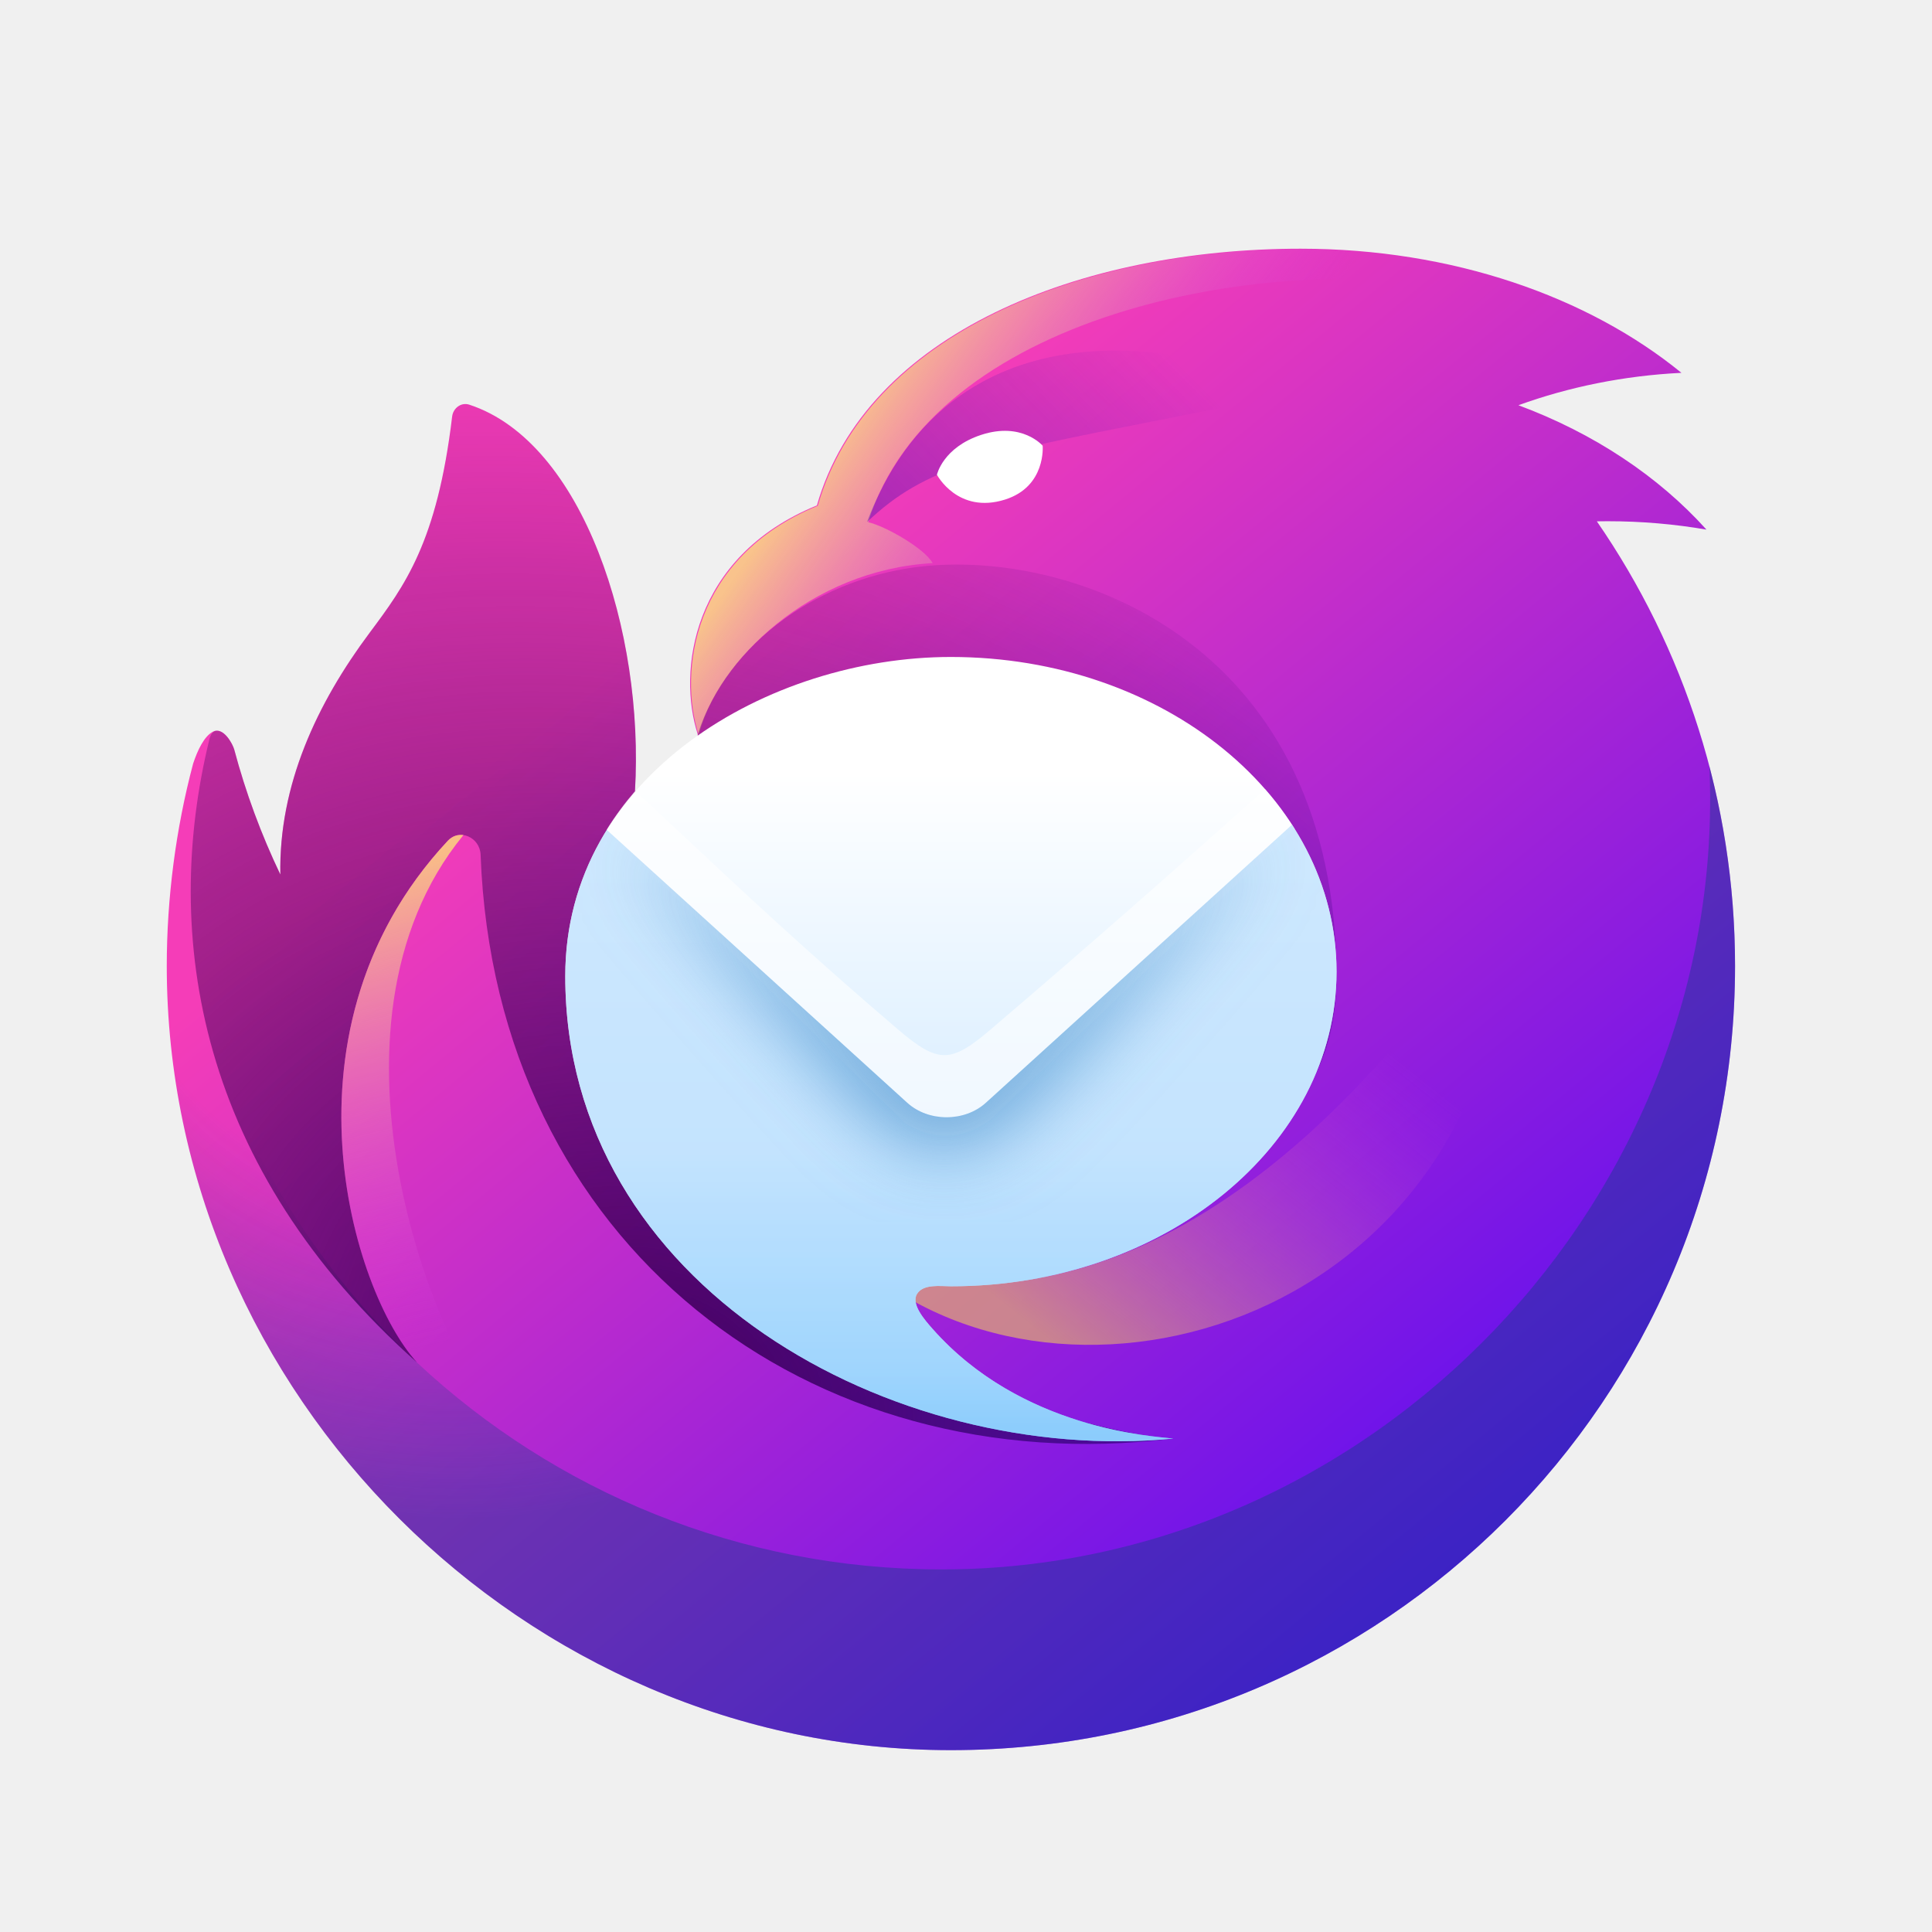
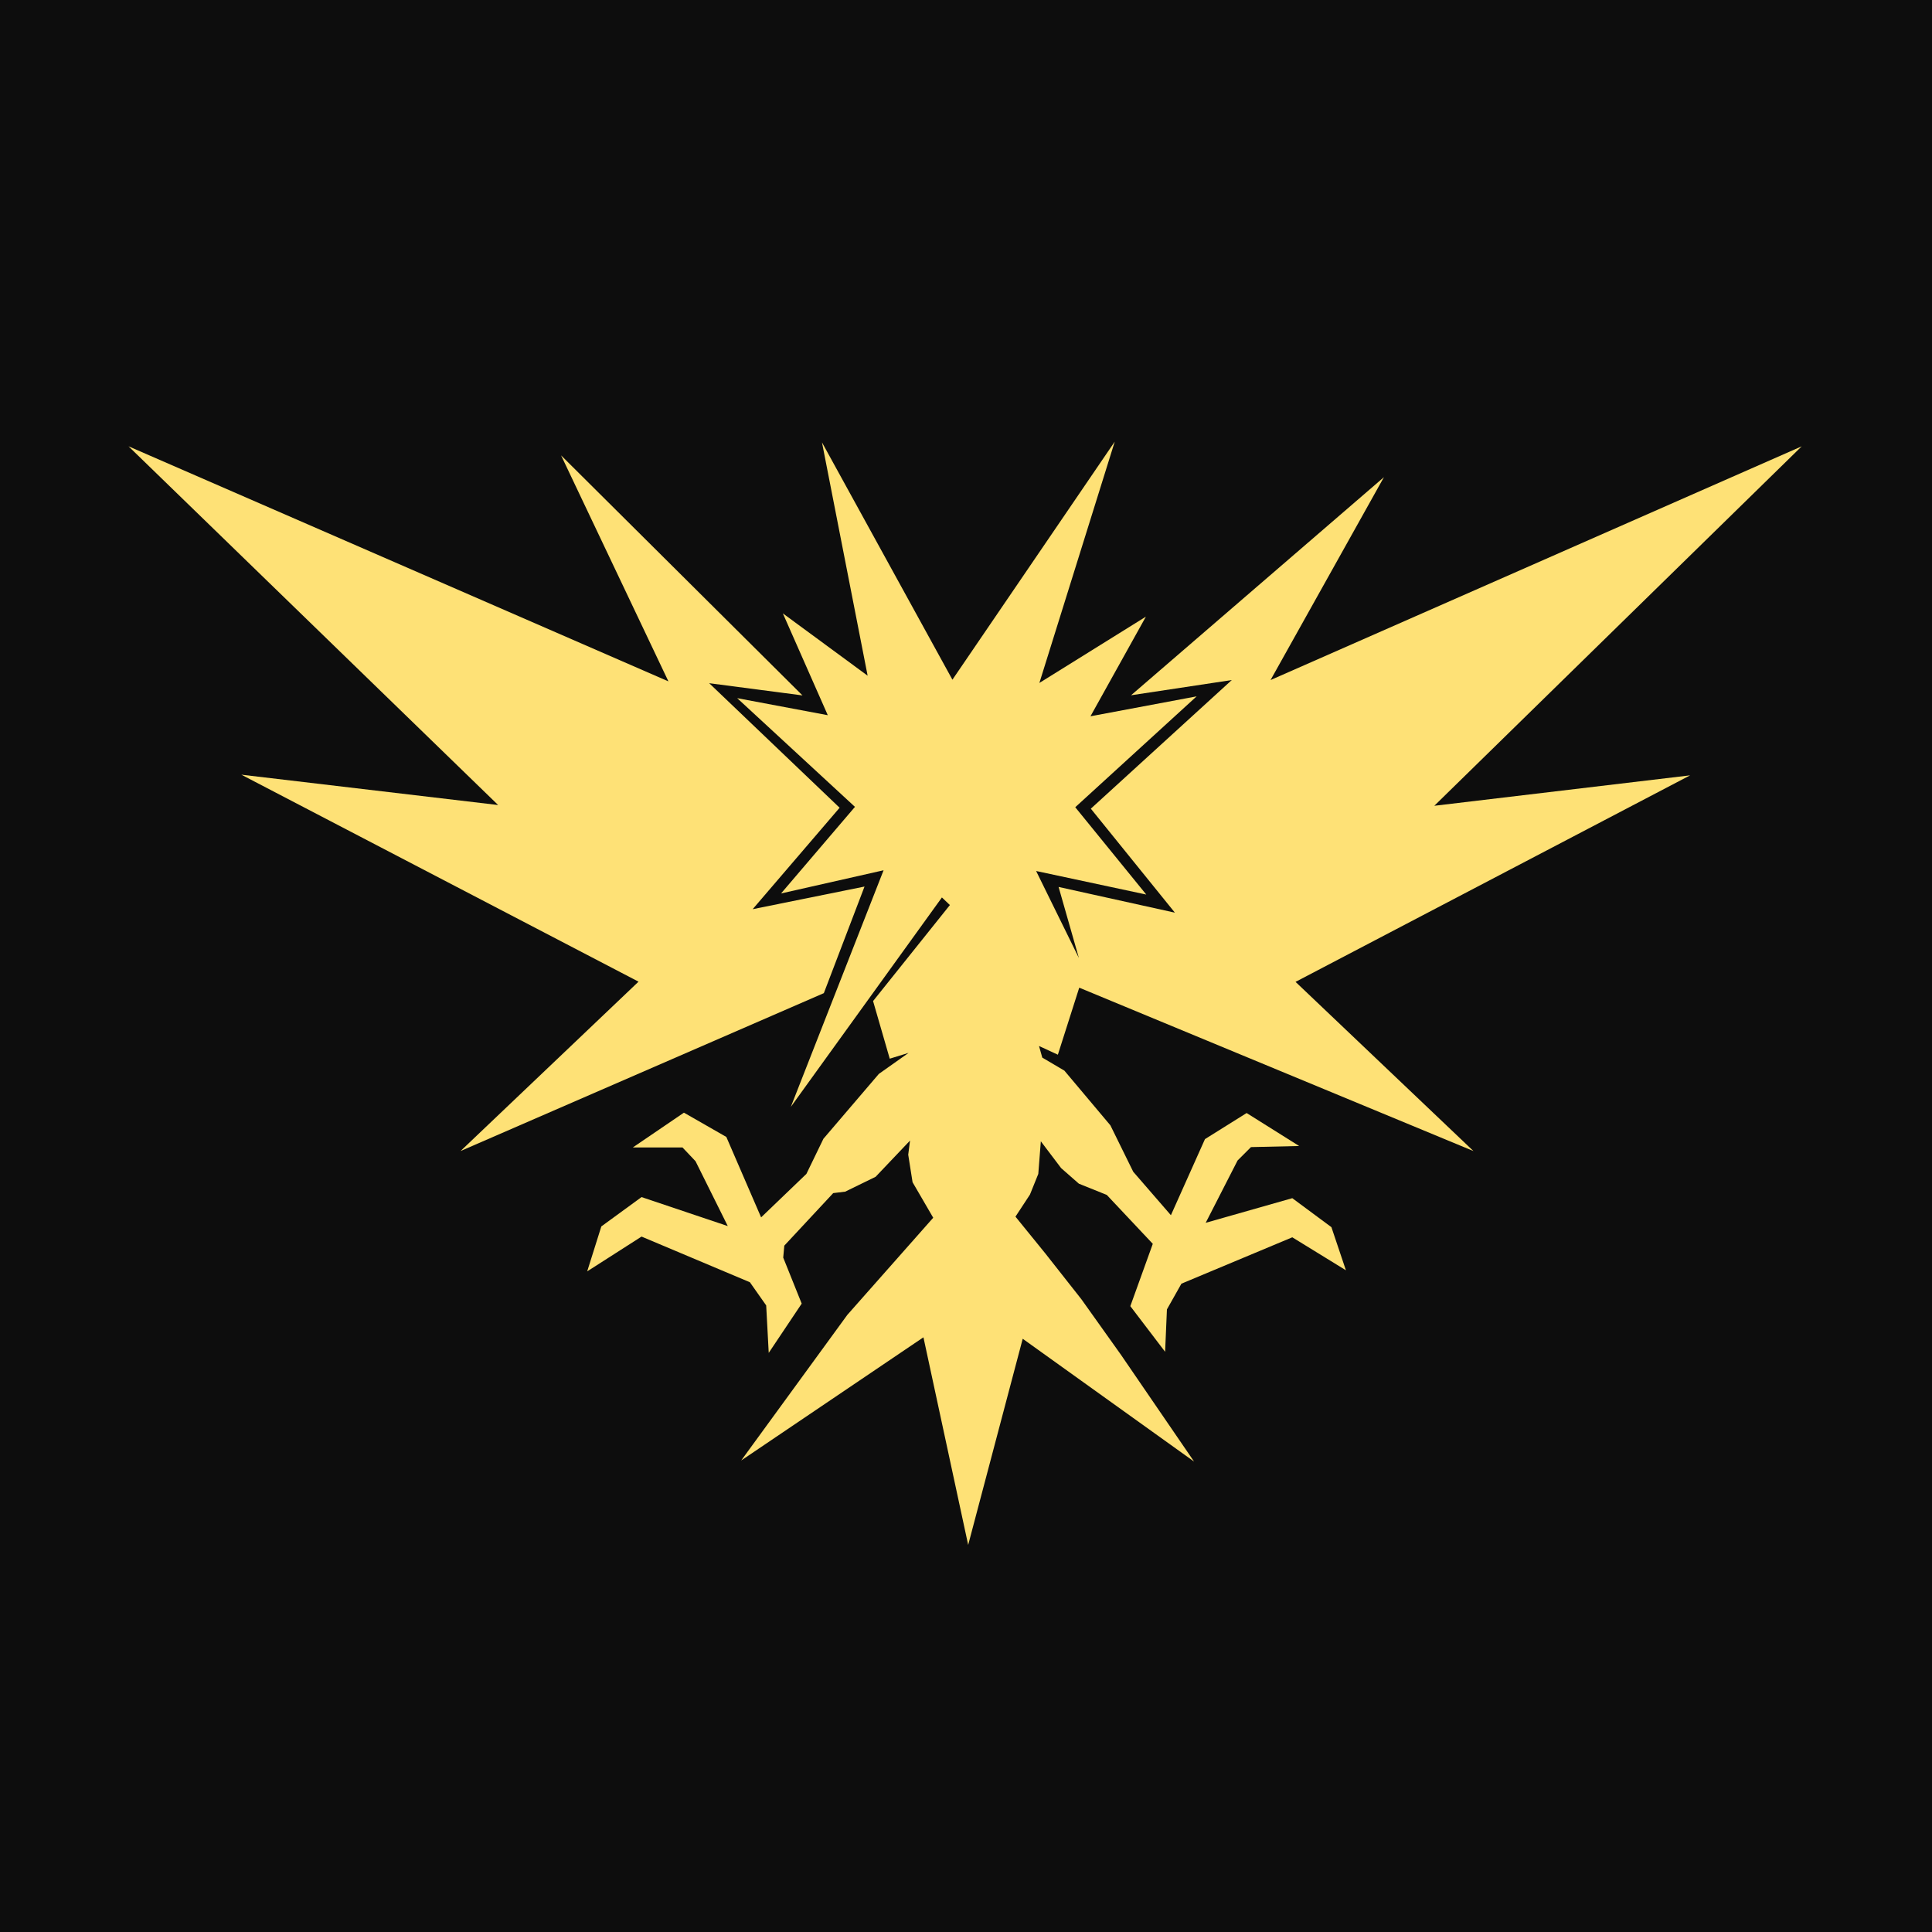
- <svg xmlns="http://www.w3.org/2000/svg" width="210" height="210" viewBox="0 0 210 210" fill="none">
-   <g clip-path="url(#clip0_718_9932)">
-     <path d="M88.77 54.956L88.787 54.956C94.154 36.193 117.543 27.033 141.377 27.033C157.844 27.033 172.63 32.248 182.764 40.525C176.486 40.836 170.514 42.065 165.047 44.047C173.236 47.089 180.27 51.773 185.485 57.567C182.026 56.969 178.438 56.655 174.759 56.655C174.362 56.655 173.966 56.658 173.571 56.666C183.045 70.401 188.592 87.053 188.592 105C188.592 152.073 150.432 190.233 103.36 190.233C57.012 190.233 18.127 151.427 18.127 105C18.127 97.668 19.103 90.094 20.994 82.996C21.489 81.505 22.181 80.076 23.1 79.553C24.25 78.898 25.295 80.85 25.465 81.485C26.714 86.175 28.396 90.711 30.472 95.055C30.291 85.323 34.448 76.461 40.167 68.793C43.98 63.682 47.514 58.944 49.146 45.275C49.256 44.358 50.126 43.697 51.004 43.985C63.415 48.048 70.05 68.713 69.017 85.993C75.873 86.973 75.841 79.812 75.841 79.812C73.65 73.077 75.111 60.557 88.748 54.956L88.77 54.956Z" fill="url(#paint0_linear_718_9932)" />
-     <path opacity="0.9" d="M185.804 83.295C187.877 130.174 149.339 170.589 102.345 170.589C58.354 170.589 22.305 136.587 19.044 93.431C18.469 97.418 18.158 101.49 18.129 105.629C18.463 151.811 57.254 190.233 103.36 190.233C150.432 190.233 188.592 152.073 188.592 105C188.592 97.499 187.623 90.225 185.804 83.295Z" fill="url(#paint1_radial_718_9932)" />
-     <path d="M101.38 61.209C100.462 59.583 96.221 57.181 94.369 56.761C101.38 34.297 137.111 27.4 158.98 31.375C168.079 33.029 179.414 37.99 182.861 40.565C172.727 32.288 157.941 27.073 141.474 27.073C117.64 27.073 94.252 36.233 88.884 54.996L88.868 54.996L88.846 54.996C75.208 60.597 73.749 73.121 75.94 79.856C78.043 71.822 88.055 61.95 101.38 61.209Z" fill="url(#paint2_linear_718_9932)" />
-     <path d="M126.051 45.655C106.906 49.422 100.649 50.653 94.241 56.744C101.437 37.692 119.808 33.832 141.696 42.515C135.671 43.762 130.512 44.777 126.051 45.655Z" fill="url(#paint3_linear_718_9932)" />
-     <g style="mix-blend-mode:multiply">
-       <path d="M22.753 80.387C17.523 101.801 21.565 126.972 45.327 148.095C38.253 140.36 29.617 111.795 48.676 91.386C49.96 90.011 52.169 91.023 52.239 92.903C53.809 135.314 88.033 161.217 127.487 156.373C115.262 155.686 74.833 141.527 104.907 135.924C120.627 132.996 145.275 128.404 145.275 106.29C145.275 70.437 117.553 59.955 100.745 61.514C89.24 62.582 79.001 69.881 75.848 79.809C77.058 83.723 72.235 86.464 69.017 86.004C70.05 68.724 63.415 48.048 51.004 43.985C50.126 43.697 49.256 44.358 49.146 45.275C47.514 58.944 43.98 63.682 40.167 68.793C34.448 76.46 30.291 85.323 30.472 95.055C28.396 90.71 26.714 86.175 25.465 81.485C25.324 80.959 24.563 79.492 23.642 79.423C23.143 79.385 22.879 79.873 22.753 80.387Z" fill="url(#paint4_radial_718_9932)" />
-     </g>
-     <path d="M94.347 138.094C117.49 156.886 164.036 142.798 164.036 97.104C145.244 125.588 121.311 145.235 94.347 138.094Z" fill="url(#paint5_linear_718_9932)" />
-     <path d="M48.676 91.386C49.164 90.863 49.788 90.683 50.376 90.765C33.315 111.572 47.075 148.119 56.52 157.096C57.048 158.591 47.561 150.817 46.253 148.996C39.07 142.902 28.774 112.697 48.676 91.386Z" fill="url(#paint6_linear_718_9932)" />
-     <path d="M103.359 139.815C126.509 139.815 145.277 124.502 145.277 105.613C145.277 86.723 126.509 71.41 103.359 71.41C83.609 71.41 61.434 84.259 61.441 106.112C61.453 139.883 97.128 159.31 127.538 156.369C125.254 156.104 111.004 155.347 101.373 144.451C100.504 143.469 98.996 141.756 99.68 140.642C100.364 139.528 102.243 139.815 103.359 139.815Z" fill="url(#paint7_linear_718_9932)" />
-     <path opacity="0.6" d="M140.71 90.074L107.583 121.771C104.643 123.86 101.513 124.013 98.424 122.116L65.935 90.188C66.85 88.713 67.893 87.299 69.05 85.956C70.221 87.051 71.355 88.112 72.46 89.148C80.996 97.143 87.894 103.604 97.617 111.903C102.006 115.649 103.371 115.575 107.674 111.903C118.8 102.407 126.934 95.22 137.511 85.778C138.701 87.139 139.772 88.574 140.71 90.074Z" fill="white" />
-     <path opacity="0.7" fill-rule="evenodd" clip-rule="evenodd" d="M103.359 139.815C126.509 139.815 145.277 124.502 145.277 105.613C145.277 99.845 143.527 94.411 140.437 89.644L107.167 119.861C104.844 121.971 100.93 121.971 98.607 119.861L65.956 90.206C63.115 94.774 61.439 100.102 61.441 106.112C61.453 139.883 97.128 159.31 127.538 156.369C127.401 156.353 127.219 156.335 126.998 156.314L126.997 156.314C123.55 155.976 110.423 154.689 101.373 144.451C100.504 143.469 98.996 141.756 99.68 140.642C100.254 139.707 101.672 139.759 102.772 139.8C102.982 139.808 103.18 139.815 103.359 139.815Z" fill="url(#paint8_linear_718_9932)" />
-     <mask id="mask0_718_9932" style="mask-type:luminance" maskUnits="userSpaceOnUse" x="61" y="89" width="85" height="68">
-       <path opacity="0.7" fill-rule="evenodd" clip-rule="evenodd" d="M103.359 139.815C126.509 139.815 145.277 124.502 145.277 105.613C145.277 99.845 143.527 94.411 140.437 89.644L107.167 119.861C104.844 121.971 100.93 121.971 98.607 119.861L65.956 90.206C63.115 94.774 61.439 100.102 61.441 106.112C61.453 139.883 97.128 159.31 127.538 156.369C127.401 156.353 127.219 156.335 126.998 156.314L126.997 156.314C123.55 155.976 110.423 154.689 101.373 144.451C100.504 143.469 98.996 141.756 99.68 140.642C100.254 139.707 101.672 139.759 102.772 139.8C102.982 139.808 103.18 139.815 103.359 139.815Z" fill="white" />
-     </mask>
-     <g mask="url(#mask0_718_9932)">
-       <g filter="url(#filter0_f_718_9932)">
-         <path fill-rule="evenodd" clip-rule="evenodd" d="M93.629 120.062C87.456 113.637 68.966 92.294 68.966 92.294L70.397 92.355L99.341 113.974C101.51 115.549 104.601 115.533 106.749 113.936L135.131 92.383L136.638 92.266C136.638 92.266 118.753 113.103 111.903 119.968C105.053 126.833 99.802 126.487 93.629 120.062Z" fill="#458FCD" />
-       </g>
-     </g>
-     <path d="M109.24 54.302C113.726 52.889 113.333 48.448 113.333 48.448C113.333 48.448 111.089 45.808 106.645 47.271C102.484 48.641 101.84 51.603 101.84 51.603C101.84 51.603 104.112 55.916 109.24 54.302Z" fill="white" />
-   </g>
-   <defs>
-     <filter id="filter0_f_718_9932" x="61.174" y="84.473" width="83.257" height="48.319" filterUnits="userSpaceOnUse" color-interpolation-filters="sRGB">
-       <feFlood flood-opacity="0" result="BackgroundImageFix" />
-       <feBlend mode="normal" in="SourceGraphic" in2="BackgroundImageFix" result="shape" />
-       <feGaussianBlur stdDeviation="3.896" result="effect1_foregroundBlur_718_9932" />
-     </filter>
-     <linearGradient id="paint0_linear_718_9932" x1="80.135" y1="60.63" x2="167.863" y2="167.201" gradientUnits="userSpaceOnUse">
-       <stop stop-color="#F53DB8" />
-       <stop offset="1" stop-color="#590DF2" />
-     </linearGradient>
-     <radialGradient id="paint1_radial_718_9932" cx="0" cy="0" r="1" gradientUnits="userSpaceOnUse" gradientTransform="translate(47.4891 93.6891) rotate(66.5179) scale(72.0721 69.0432)">
-       <stop offset="0.526" stop-color="#0B4186" stop-opacity="0" />
-       <stop offset="1" stop-color="#0B4186" stop-opacity="0.45" />
-     </radialGradient>
-     <linearGradient id="paint2_linear_718_9932" x1="118.621" y1="69.567" x2="89.324" y2="49.074" gradientUnits="userSpaceOnUse">
-       <stop stop-color="#D13AEF" stop-opacity="0" />
-       <stop offset="1" stop-color="#F9D286" stop-opacity="0.9" />
-     </linearGradient>
-     <linearGradient id="paint3_linear_718_9932" x1="62.14" y1="97.924" x2="124.378" y2="35.686" gradientUnits="userSpaceOnUse">
-       <stop stop-color="#450FB0" />
-       <stop offset="1" stop-color="#450FB0" stop-opacity="0" />
-     </linearGradient>
-     <radialGradient id="paint4_radial_718_9932" cx="0" cy="0" r="1" gradientUnits="userSpaceOnUse" gradientTransform="translate(71.2144 151.439) rotate(-64.2627) scale(112.439 138.894)">
-       <stop offset="0.016" stop-color="#650877" />
-       <stop offset="0.967" stop-color="#340B86" stop-opacity="0" />
-     </radialGradient>
-     <linearGradient id="paint5_linear_718_9932" x1="156.914" y1="118.665" x2="127.12" y2="156.044" gradientUnits="userSpaceOnUse">
-       <stop stop-color="#D647E2" stop-opacity="0" />
-       <stop offset="1" stop-color="#E7BB65" stop-opacity="0.64" />
-     </linearGradient>
-     <linearGradient id="paint6_linear_718_9932" x1="35.163" y1="88.95" x2="48.899" y2="145.979" gradientUnits="userSpaceOnUse">
-       <stop offset="0.105" stop-color="#F9BF86" />
-       <stop offset="1" stop-color="#D63AEF" stop-opacity="0" />
-     </linearGradient>
-     <linearGradient id="paint7_linear_718_9932" x1="103.36" y1="83.936" x2="103.36" y2="156.018" gradientUnits="userSpaceOnUse">
-       <stop stop-color="white" />
-       <stop offset="0.905" stop-color="#BEE1FE" />
-       <stop offset="1" stop-color="#96CEFD" />
-     </linearGradient>
-     <linearGradient id="paint8_linear_718_9932" x1="104.709" y1="124.725" x2="104.709" y2="154.922" gradientUnits="userSpaceOnUse">
-       <stop stop-color="#BCE0FD" />
-       <stop offset="1" stop-color="#88CCFC" />
-     </linearGradient>
-     <clipPath id="clip0_718_9932">
-       <rect width="210" height="210" fill="white" />
-     </clipPath>
-   </defs>
+ <svg xmlns="http://www.w3.org/2000/svg" width="210" height="210" viewBox="0 0 1024 1024">
+   <rect width="1024" height="1024" fill="#0d0d0d" />
+   <path d="M436.652,526.387l-192.558,83.691l94.339,-89.778l-210.523,-109.703l136.108,16.083l-195.88,-190.119l286.139,124.586l-56.892,-119.785l127.946,127.226l-49.45,-6.481l69.134,66.014l-46.089,53.771l59.292,-12.002l-21.566,56.498Z" fill="#fee176" />
+   <path d="M311.226,673.848l7.49,-23.813l21.316,-15.555l45.705,15.363l-17.092,-34.375l-6.913,-7.298l-26.309,0l27.078,-18.436l22.469,12.867l18.436,42.633l24.005,-23.045l9.026,-18.628l29.382,-34.375l15.747,-11.138l-9.986,3.073l-8.834,-30.534l40.712,-50.89l-4.225,-4.033l-80.08,110.999l49.162,-125.402l-54.347,12.291l39.176,-45.897l-62.413,-57.612l48.01,9.026l-23.813,-53.963l44.937,33.031l-24.197,-123.673l69.134,125.786l86.034,-126.17l-39.944,127.898l56.46,-35.143l-29.382,52.811l56.268,-10.562l-64.333,58.764l37.64,46.282l-58.38,-12.483l22.661,46.089l-10.754,-37.64l61.645,13.635l-44.553,-55.115l74.703,-68.174l-53.387,8.066l134.044,-115.608l-60.108,107.542l281.53,-123.879l-194.728,190.517l135.58,-16.131l-209.131,109.463l94.291,89.669l-208.939,-86.596l-11.33,35.527l-9.986,-4.609l1.728,6.145l11.714,6.913l24.389,28.998l12.098,24.581l19.972,23.045l18.052,-40.328l22.085,-13.827l27.846,17.476l-25.541,0.576l-7.105,7.105l-16.899,33.031l45.897,-13.059l20.74,15.363l7.682,22.853l-28.422,-17.476l-58.764,24.581l-7.682,13.635l-0.96,22.469l-18.436,-24.197l11.906,-33.031l-24.389,-25.925l-14.787,-5.953l-9.41,-8.258l-10.754,-14.211l-1.344,17.284l-4.417,10.946l-7.682,11.714l15.747,19.396l19.204,24.389l20.932,29.382l38.792,56.652l-90.835,-65.101l-28.906,109.27l-23.713,-110.039l-96.596,65.293l56.268,-77.2l45.513,-51.467l-10.946,-18.82l-2.304,-14.595l0.96,-7.49l-18.244,19.204l-16.131,7.874l-6.337,0.768l-25.925,27.846l-0.576,6.337l9.794,24.389l-17.476,26.117l-1.344,-25.157l-8.642,-12.291l-57.42,-24.197l-28.806,18.436Z" fill="#fee176" />
</svg>
